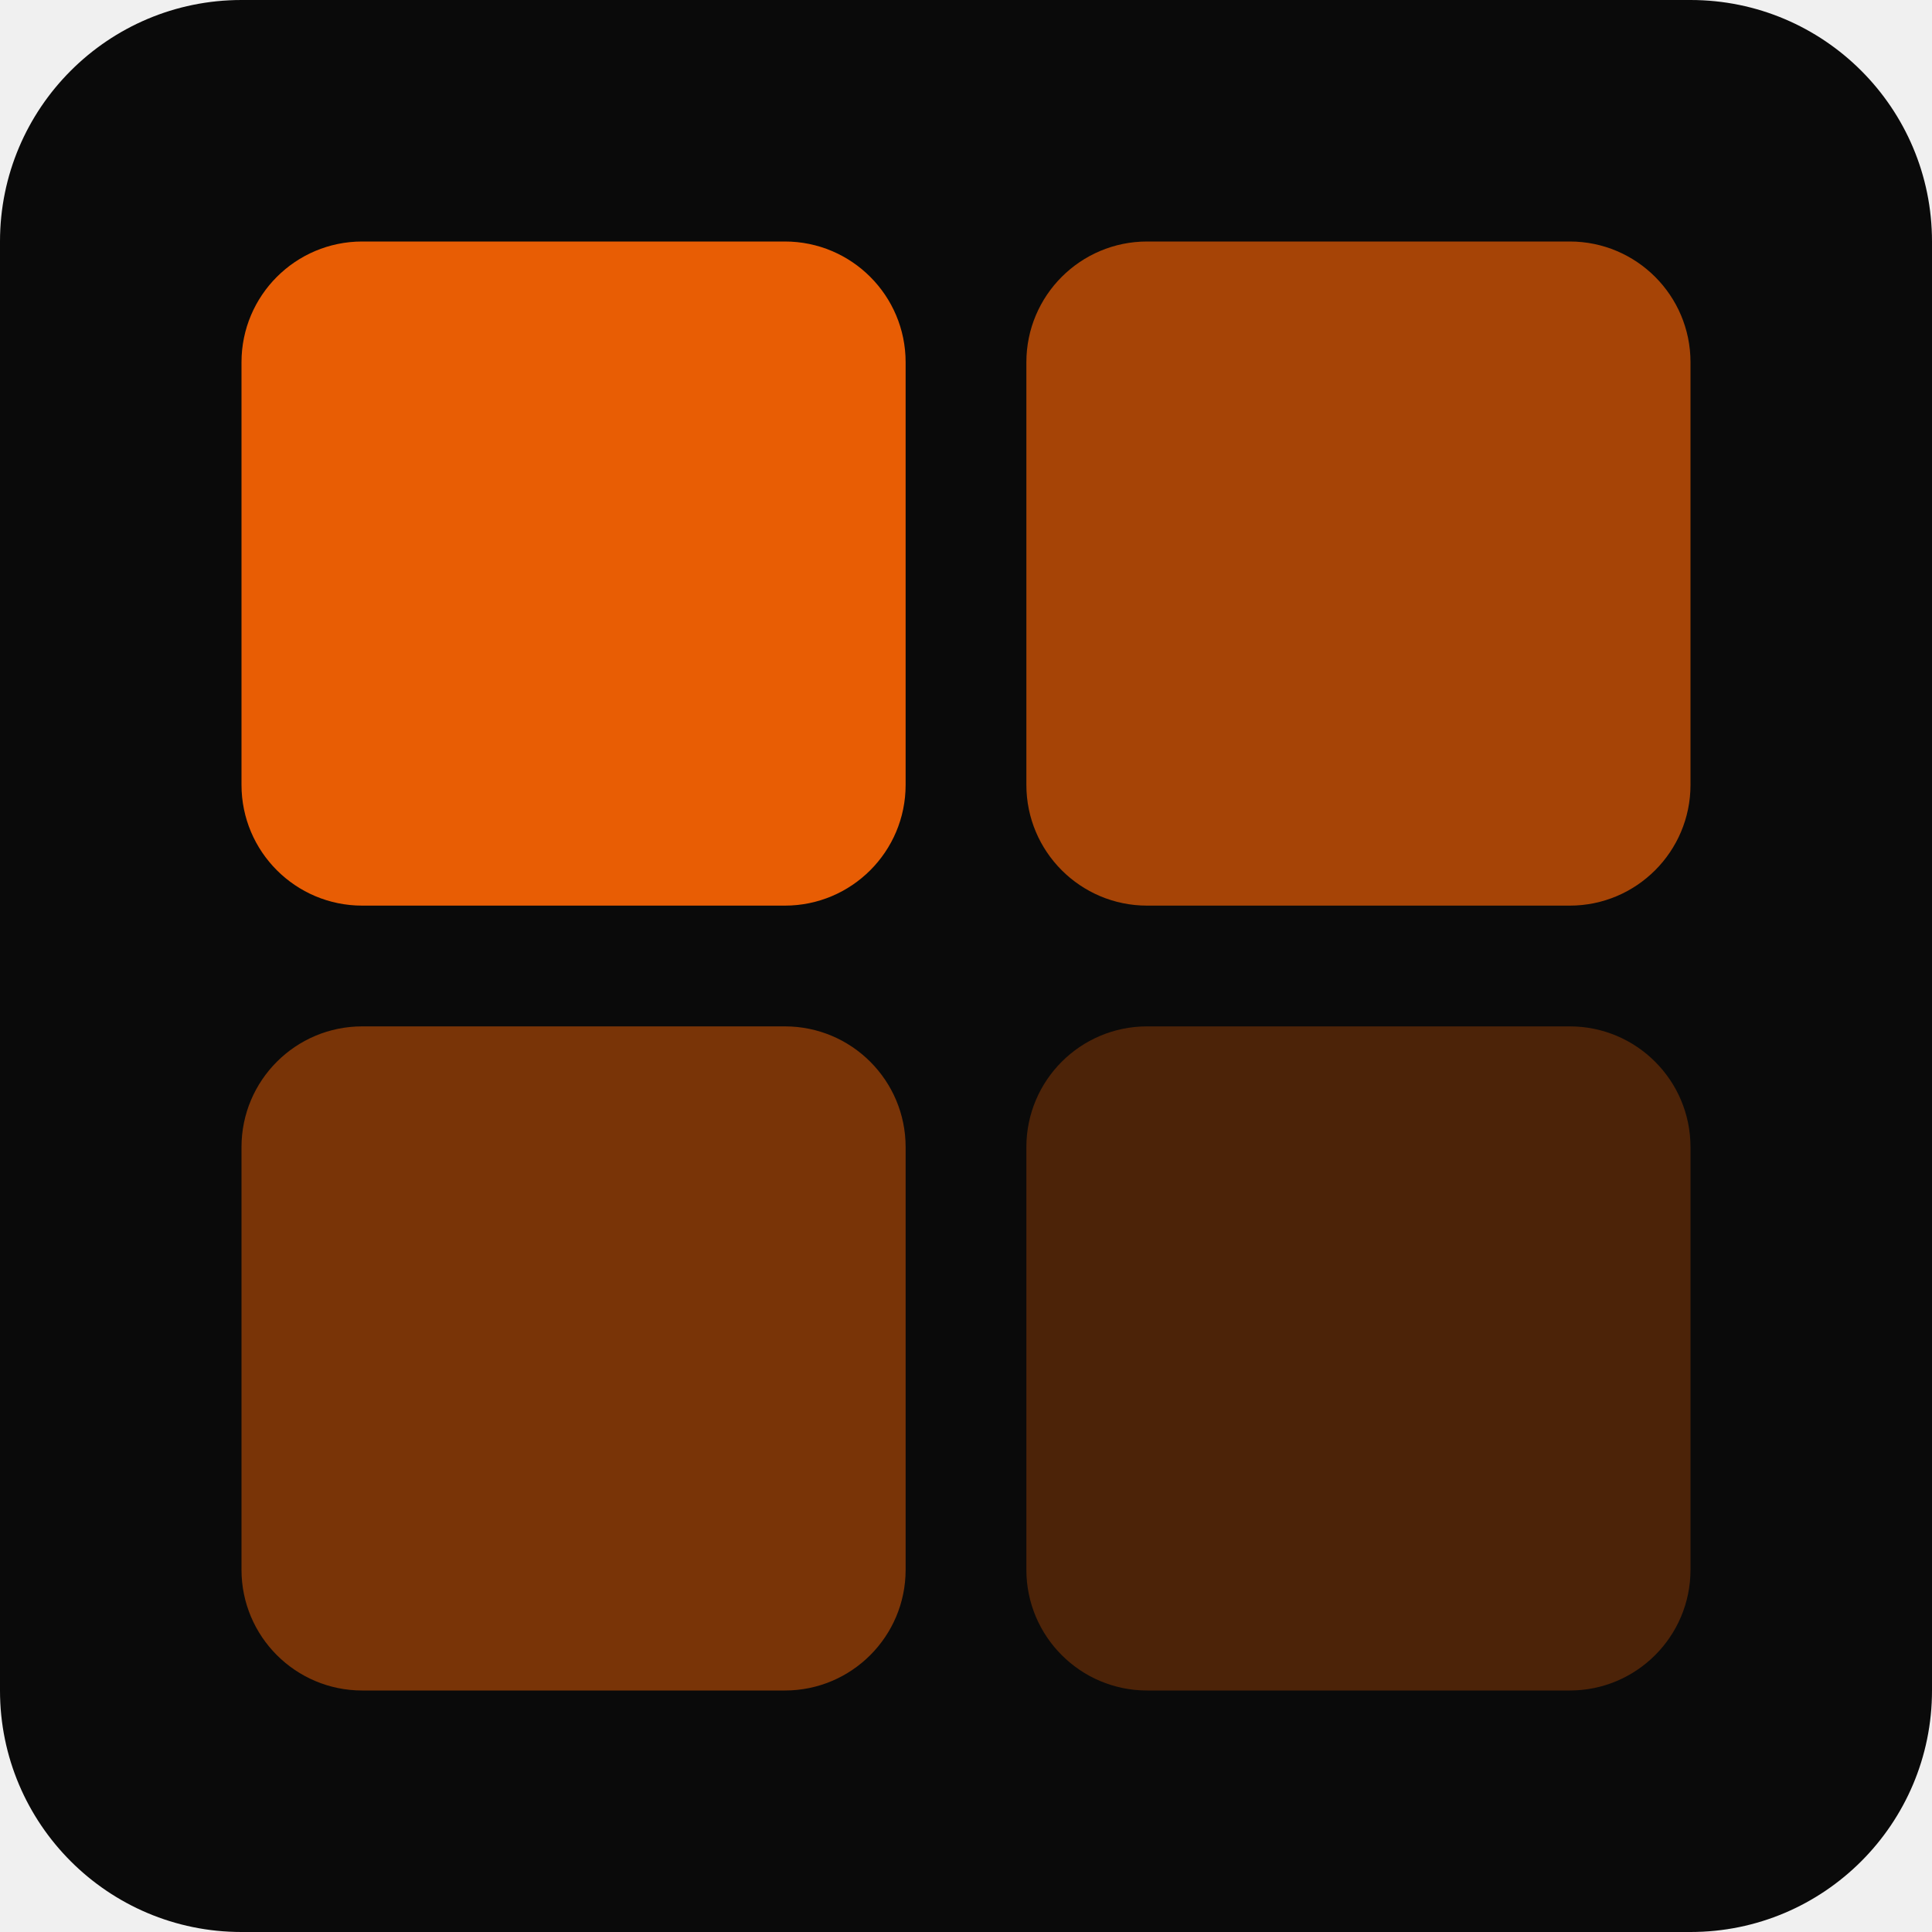
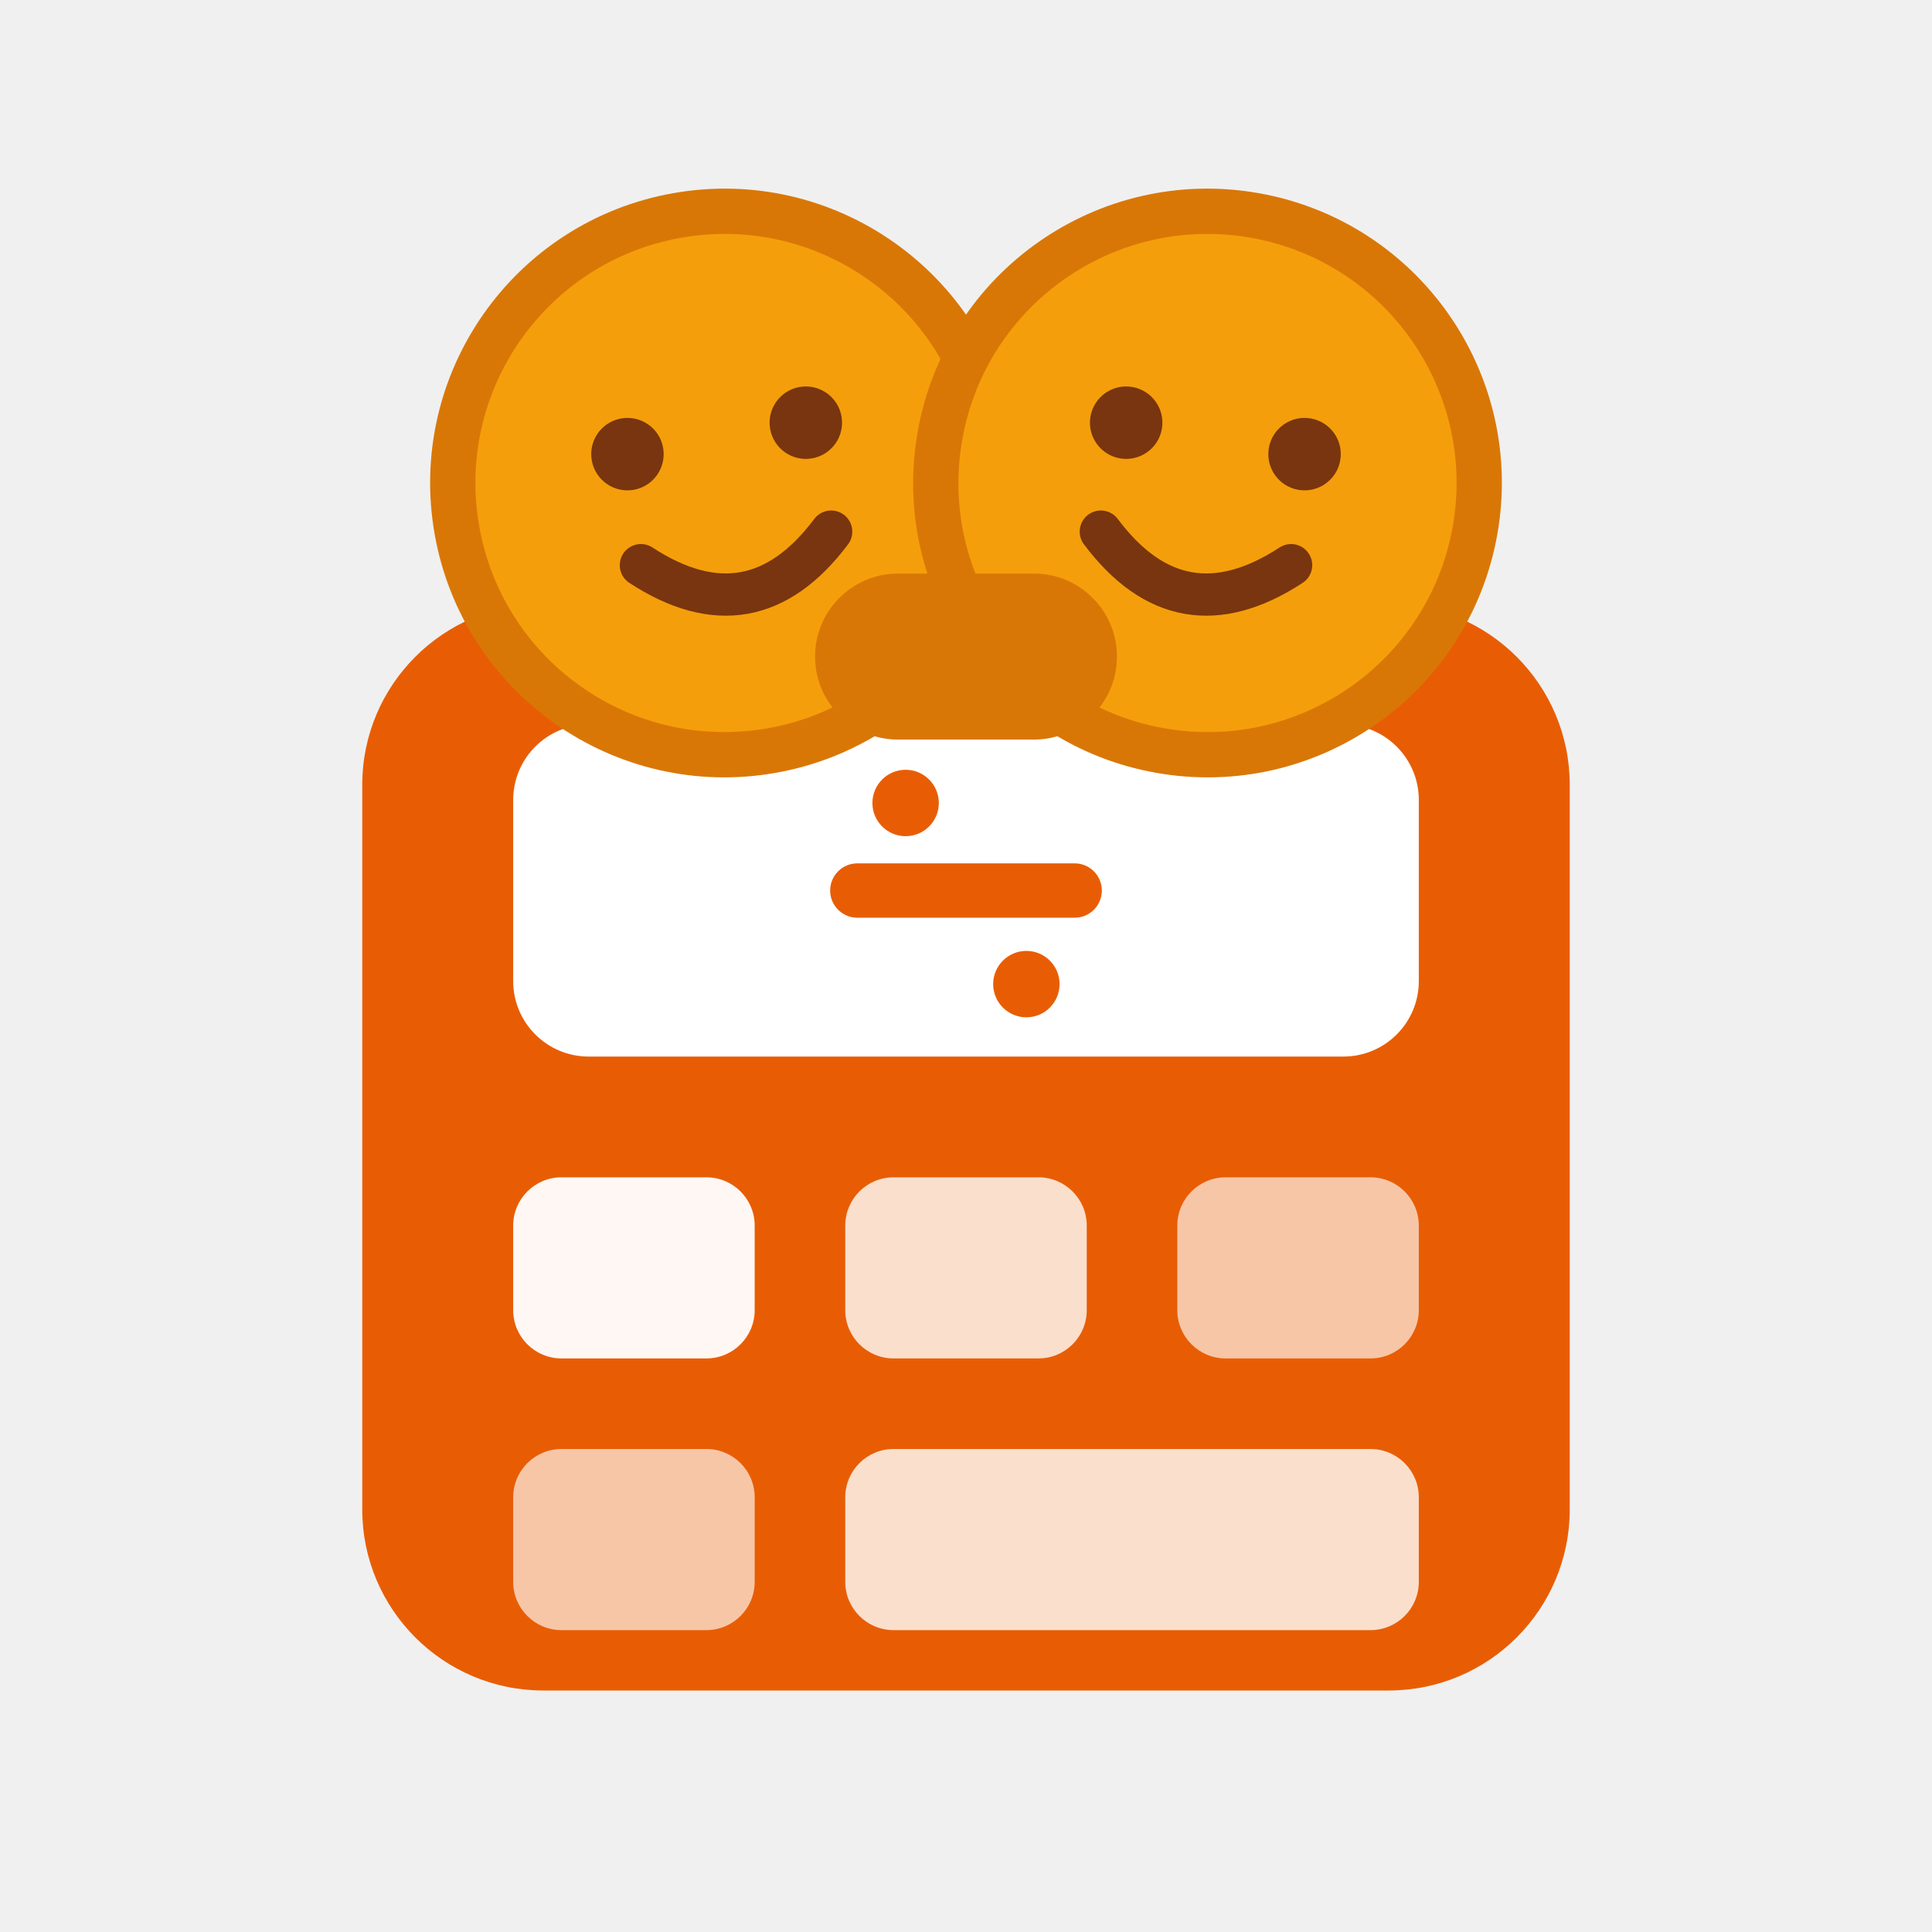
- <svg xmlns="http://www.w3.org/2000/svg" viewBox="0 0 32 32">
-   <rect width="32" height="32" rx="4" fill="#0a0a0a" />
-   <rect x="4" y="4" width="11" height="11" rx="2" fill="#e85d04" />
-   <rect x="17" y="4" width="11" height="11" rx="2" fill="#e85d04" opacity="0.7" />
-   <rect x="4" y="17" width="11" height="11" rx="2" fill="#e85d04" opacity="0.5" />
-   <rect x="17" y="17" width="11" height="11" rx="2" fill="#e85d04" opacity="0.3" />
+ <svg xmlns="http://www.w3.org/2000/svg" viewBox="0 0 64 64">
+   <rect x="12" y="20" width="40" height="36" rx="6" fill="#e85d04" />
+   <rect x="17" y="24" width="30" height="11" rx="2.5" fill="#fff" />
+   <rect x="27.5" y="28.6" width="9" height="1.8" rx="0.9" fill="#e85d04" />
+   <circle cx="30" cy="26.6" r="1.1" fill="#e85d04" />
+   <circle cx="34" cy="32.6" r="1.1" fill="#e85d04" />
+   <rect x="17" y="39" width="8" height="6" rx="1.6" fill="#fff" opacity="0.95" />
+   <rect x="28" y="39" width="8" height="6" rx="1.6" fill="#fff" opacity="0.8" />
+   <rect x="39" y="39" width="8" height="6" rx="1.6" fill="#fff" opacity="0.65" />
+   <rect x="17" y="48" width="8" height="6" rx="1.6" fill="#fff" opacity="0.65" />
+   <rect x="28" y="48" width="19" height="6" rx="1.6" fill="#fff" opacity="0.8" />
+   <g transform="rotate(-10 24 16)">
+     <circle cx="24" cy="16" r="9" fill="#f59e0b" stroke="#d97706" stroke-width="1.5" />
+     <circle cx="21" cy="14.5" r="1.2" fill="#78350f" />
+     <circle cx="27" cy="14.5" r="1.2" fill="#78350f" />
+     <path d="M20.8 18.2 Q24 21.2 27.2 18.2" fill="none" stroke="#78350f" stroke-width="1.4" stroke-linecap="round" />
+   </g>
+   <g transform="rotate(10 40 16)">
+     <circle cx="40" cy="16" r="9" fill="#f59e0b" stroke="#d97706" stroke-width="1.5" />
+     <circle cx="37" cy="14.5" r="1.2" fill="#78350f" />
+     <circle cx="43" cy="14.5" r="1.2" fill="#78350f" />
+     <path d="M36.8 18.2 Q40 21.2 43.2 18.2" fill="none" stroke="#78350f" stroke-width="1.4" stroke-linecap="round" />
+   </g>
+   <rect x="27" y="19" width="10" height="5.5" rx="2.75" fill="#d97706" />
</svg>
